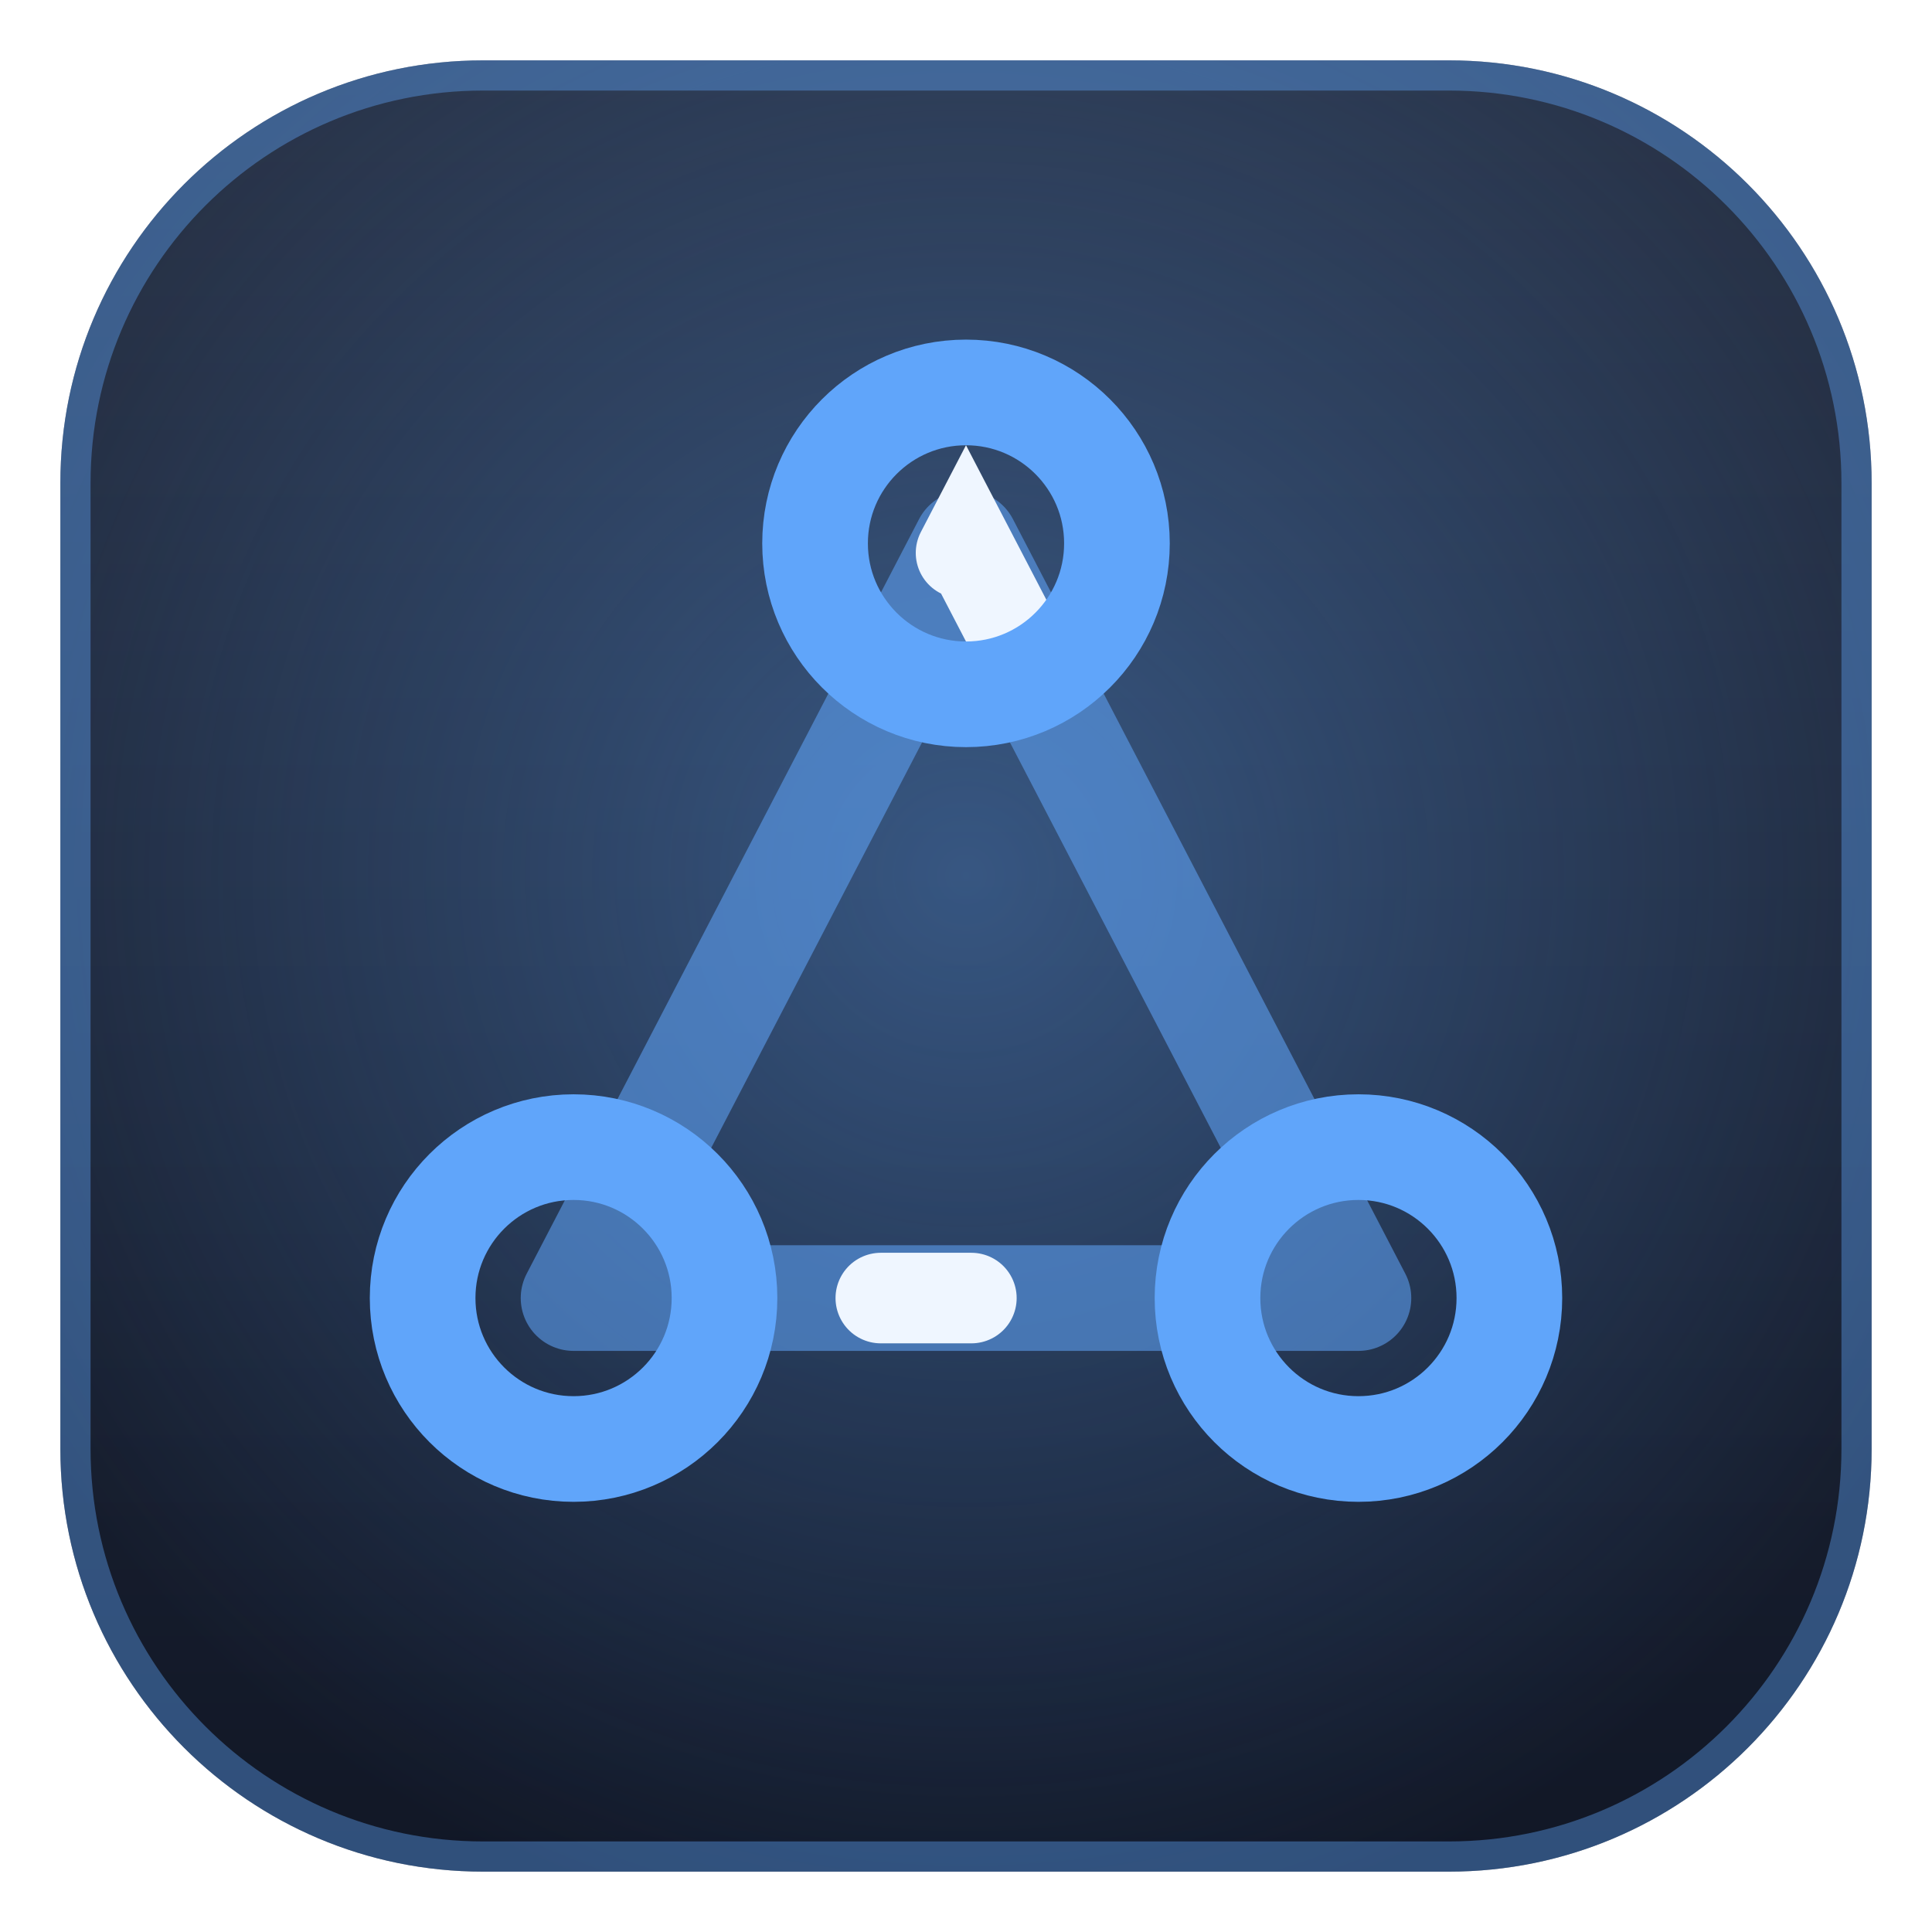
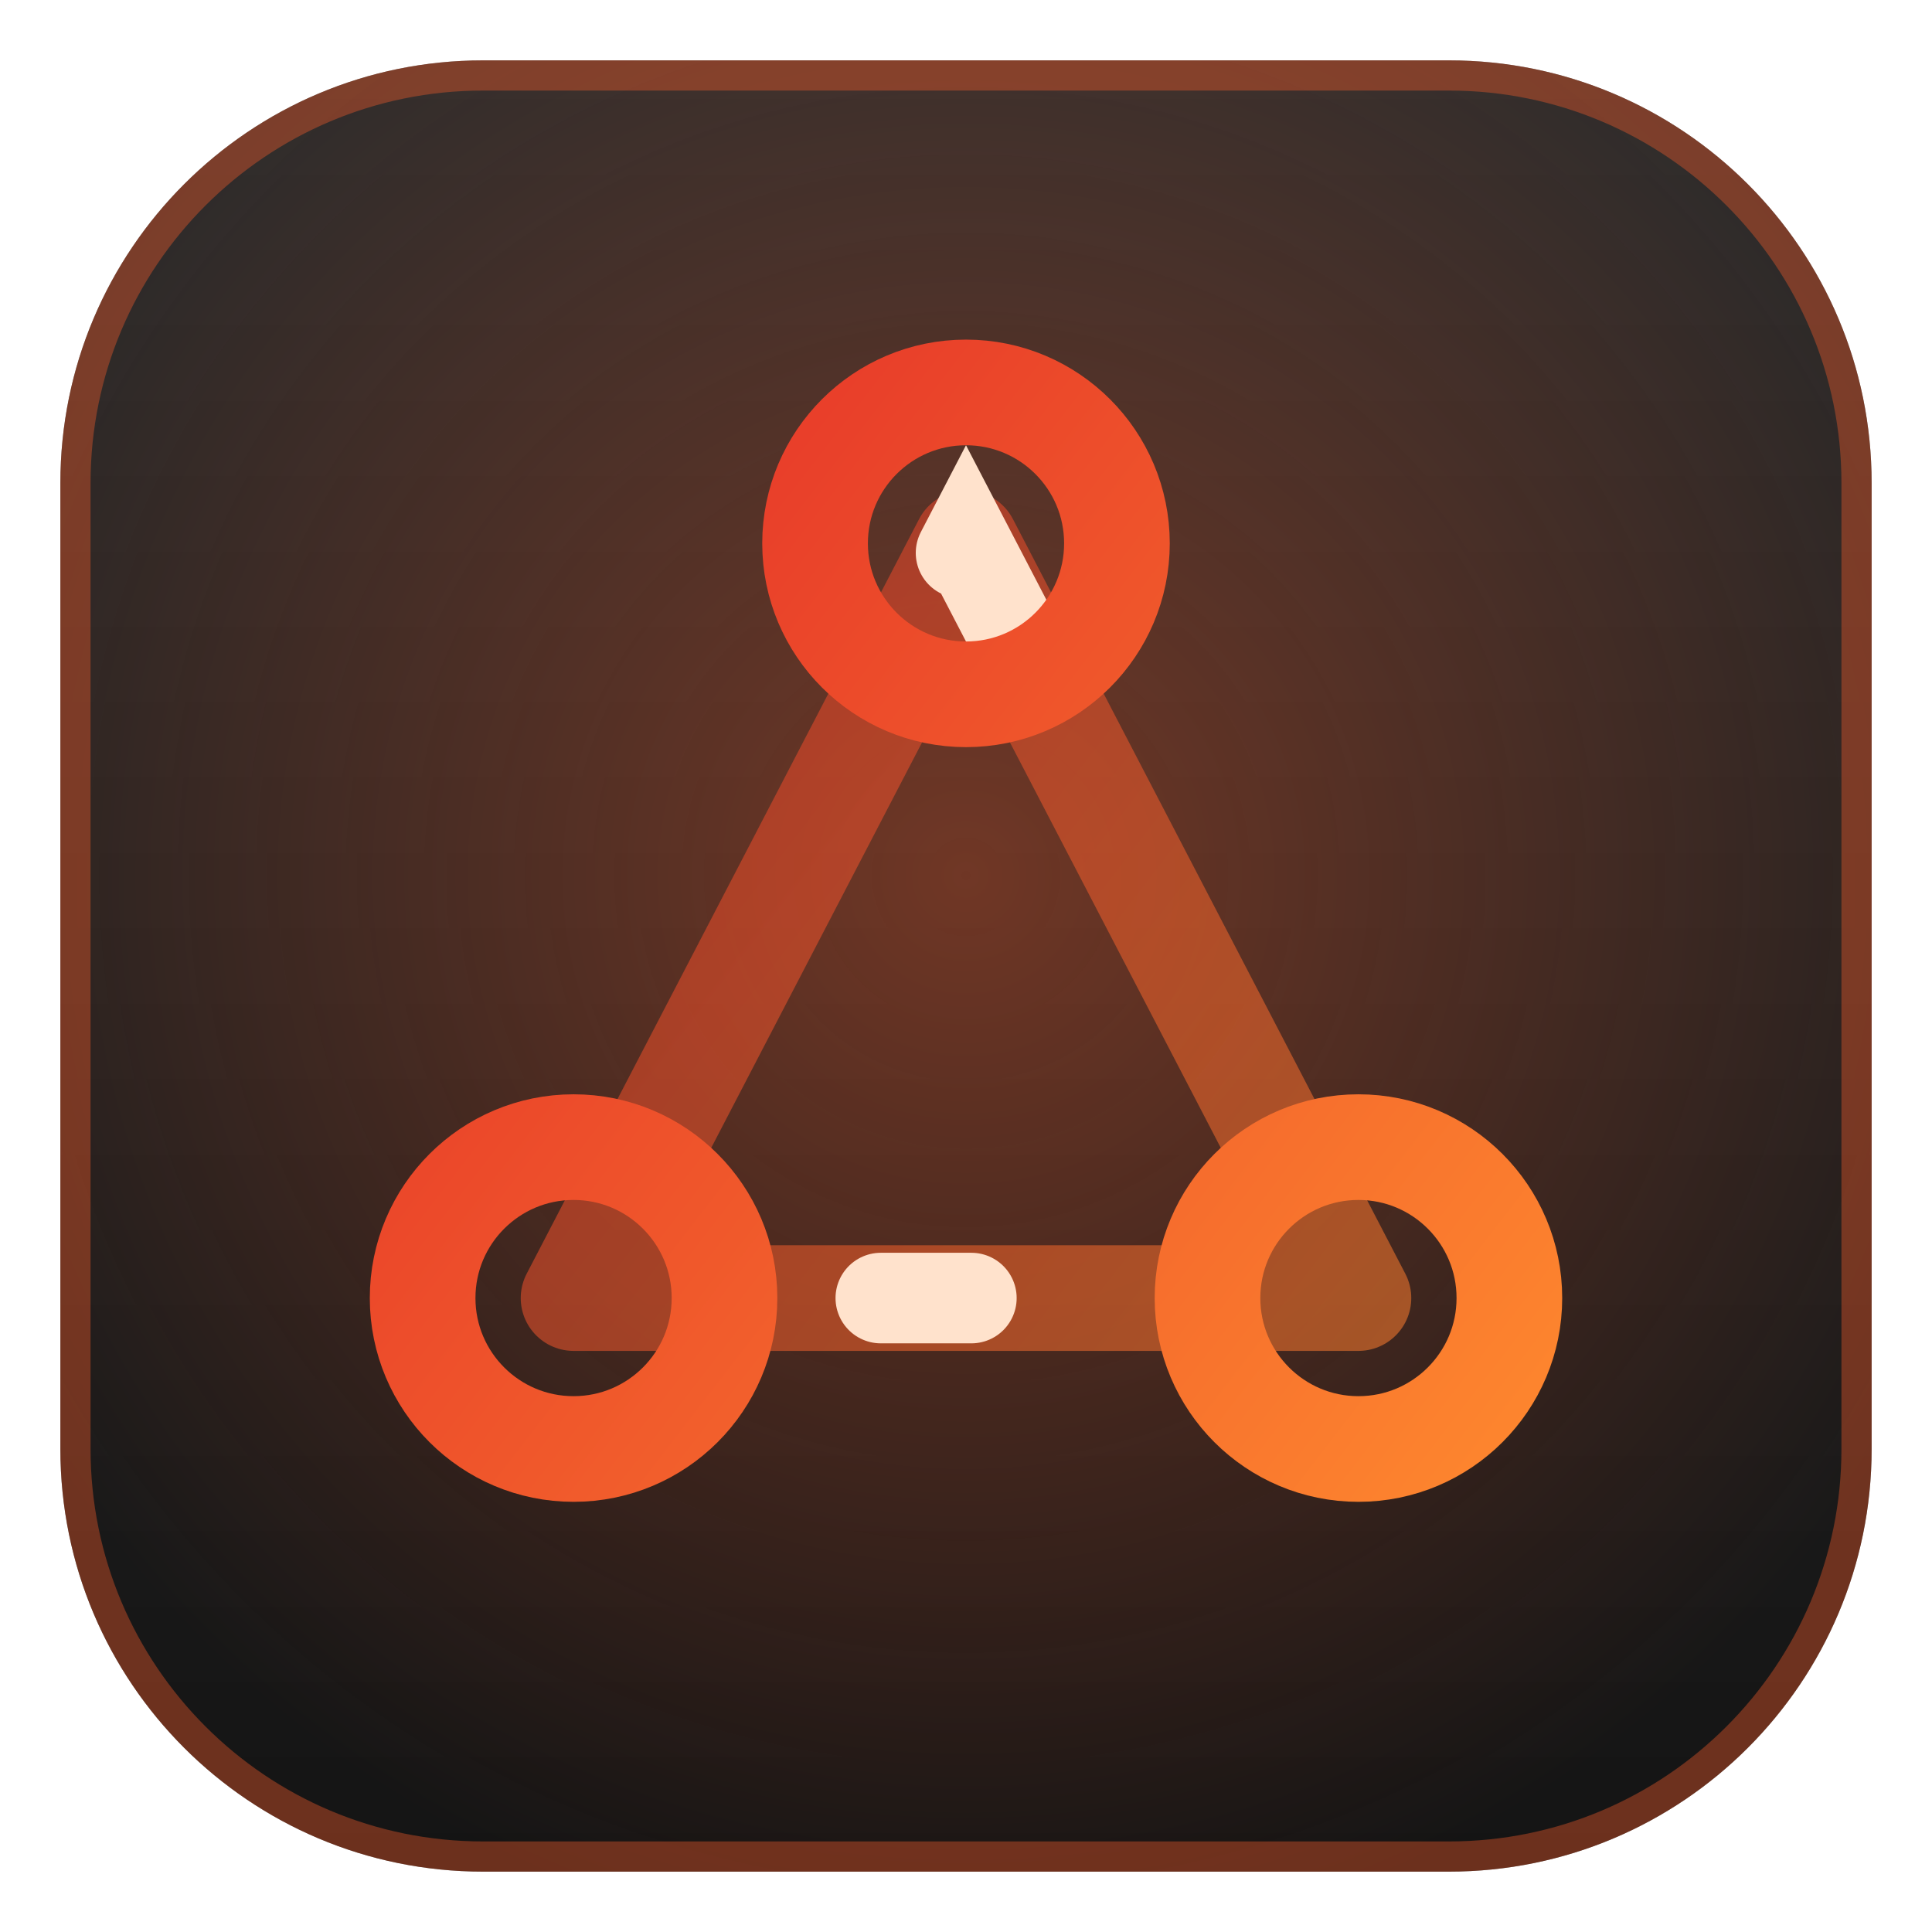
<svg xmlns="http://www.w3.org/2000/svg" viewBox="0 0 128 128" width="128" height="128">
  <defs>
    <linearGradient id="bg" x1="0" y1="0" x2="0" y2="1">
-       <stop offset="0" stop-color="#283246" />
-       <stop offset="1" stop-color="#111726" />
+       <stop offset="0" stop-color="#2c2c2c" />
+       <stop offset="1" stop-color="#141414" />
+     </linearGradient>
+     <linearGradient id="acc" gradientUnits="userSpaceOnUse" x1="20" y1="30" x2="108" y2="98">
+       <stop offset="0" stop-color="#e22828" />
+       <stop offset="1" stop-color="#ff8c2f" />
    </linearGradient>
    <radialGradient id="glow" cx="50%" cy="45%" r="60%">
-       <stop offset="0" stop-color="#60a5fa" stop-opacity=".38" />
-       <stop offset="1" stop-color="#60a5fa" stop-opacity="0" />
+       <stop offset="0" stop-color="#f15a2c" stop-opacity=".38" />
+       <stop offset="1" stop-color="#f15a2c" stop-opacity="0" />
    </radialGradient>
  </defs>
  <style>
*{transform-box:fill-box;transform-origin:center}
- .s{fill:none;stroke:#60a5fa;stroke-width:7;stroke-linecap:round;stroke-linejoin:round}
- .f{fill:#60a5fa}
+ .s{fill:none;stroke:url(#acc);stroke-width:7;stroke-linecap:round;stroke-linejoin:round}
+ .f{fill:url(#acc)}
.glow{animation:glow 4s ease-in-out infinite}
@keyframes glow{50%{opacity:.45}}

- .pk{fill:none;stroke:#eff6ff;stroke-width:6;stroke-linecap:round;stroke-dasharray:6 76;animation:pk 2.6s linear infinite}
+ .pk{fill:none;stroke:#ffe2cc;stroke-width:6;stroke-linecap:round;stroke-dasharray:6 76;animation:pk 2.6s linear infinite}
.n{animation:n 2.6s ease-in-out infinite}
.n2{animation-delay:.87s}.n3{animation-delay:1.73s}
@keyframes pk{to{stroke-dashoffset:-164}}
@keyframes n{0%,100%{transform:scale(1)}15%{transform:scale(1.25)}}

</style>
  <rect x="4" y="4" width="120" height="120" rx="28" fill="url(#bg)" />
  <rect class="glow" x="4" y="4" width="120" height="120" rx="28" fill="url(#glow)" />
-   <rect x="5" y="5" width="118" height="118" rx="27" fill="none" stroke="#60a5fa" stroke-opacity=".4" stroke-width="2" />
+   <rect x="5" y="5" width="118" height="118" rx="27" fill="none" stroke="#f15a2c" stroke-opacity=".4" stroke-width="2" />
  <path class="s" d="M64 36 L90 86 L38 86 Z" stroke-width="5" stroke-opacity=".55" />
  <path class="pk" d="M64 36 L90 86 L38 86 Z" />
-   <circle class="s n" cx="64" cy="36" r="10" fill="#1d2536" stroke-width="6" />
-   <circle class="s n n2" cx="90" cy="86" r="10" fill="#141b2b" stroke-width="6" />
-   <circle class="s n n3" cx="38" cy="86" r="10" fill="#141b2b" stroke-width="6" />
+   <circle class="s n" cx="64" cy="36" r="10" fill="#262626" stroke-width="6" />
+   <circle class="s n n2" cx="90" cy="86" r="10" fill="#1a1a1a" stroke-width="6" />
+   <circle class="s n n3" cx="38" cy="86" r="10" fill="#1a1a1a" stroke-width="6" />
</svg>
